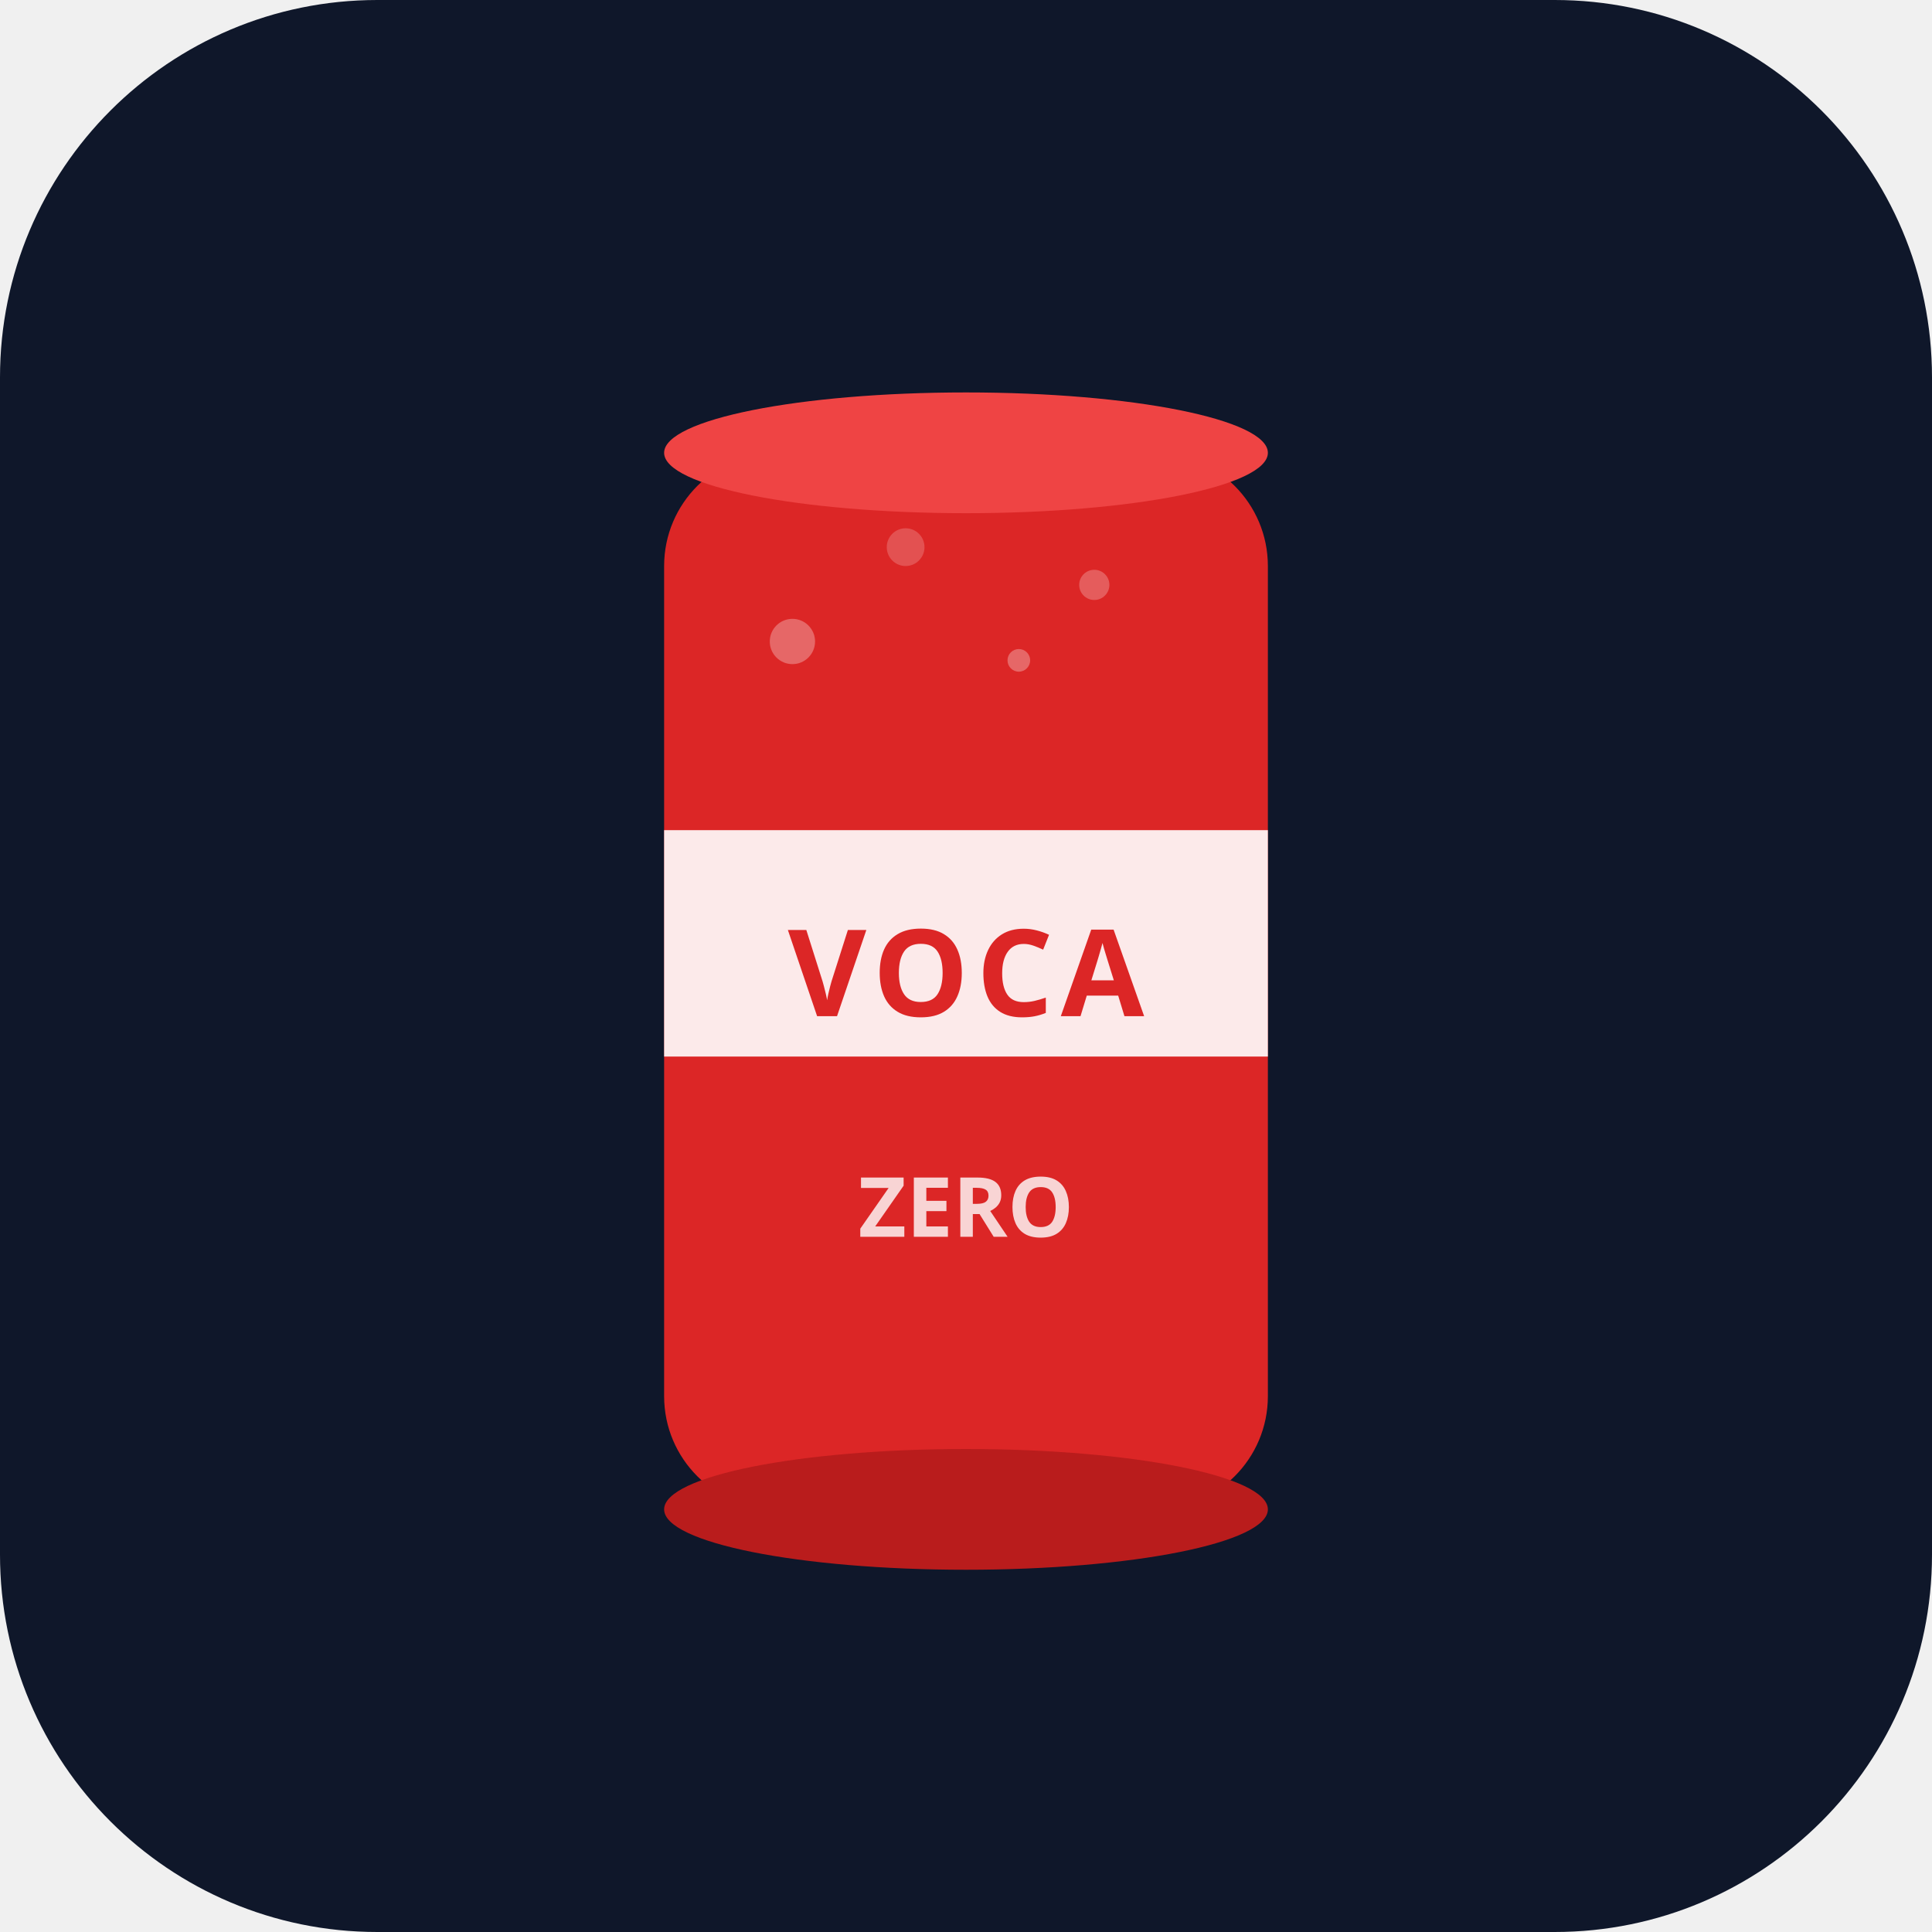
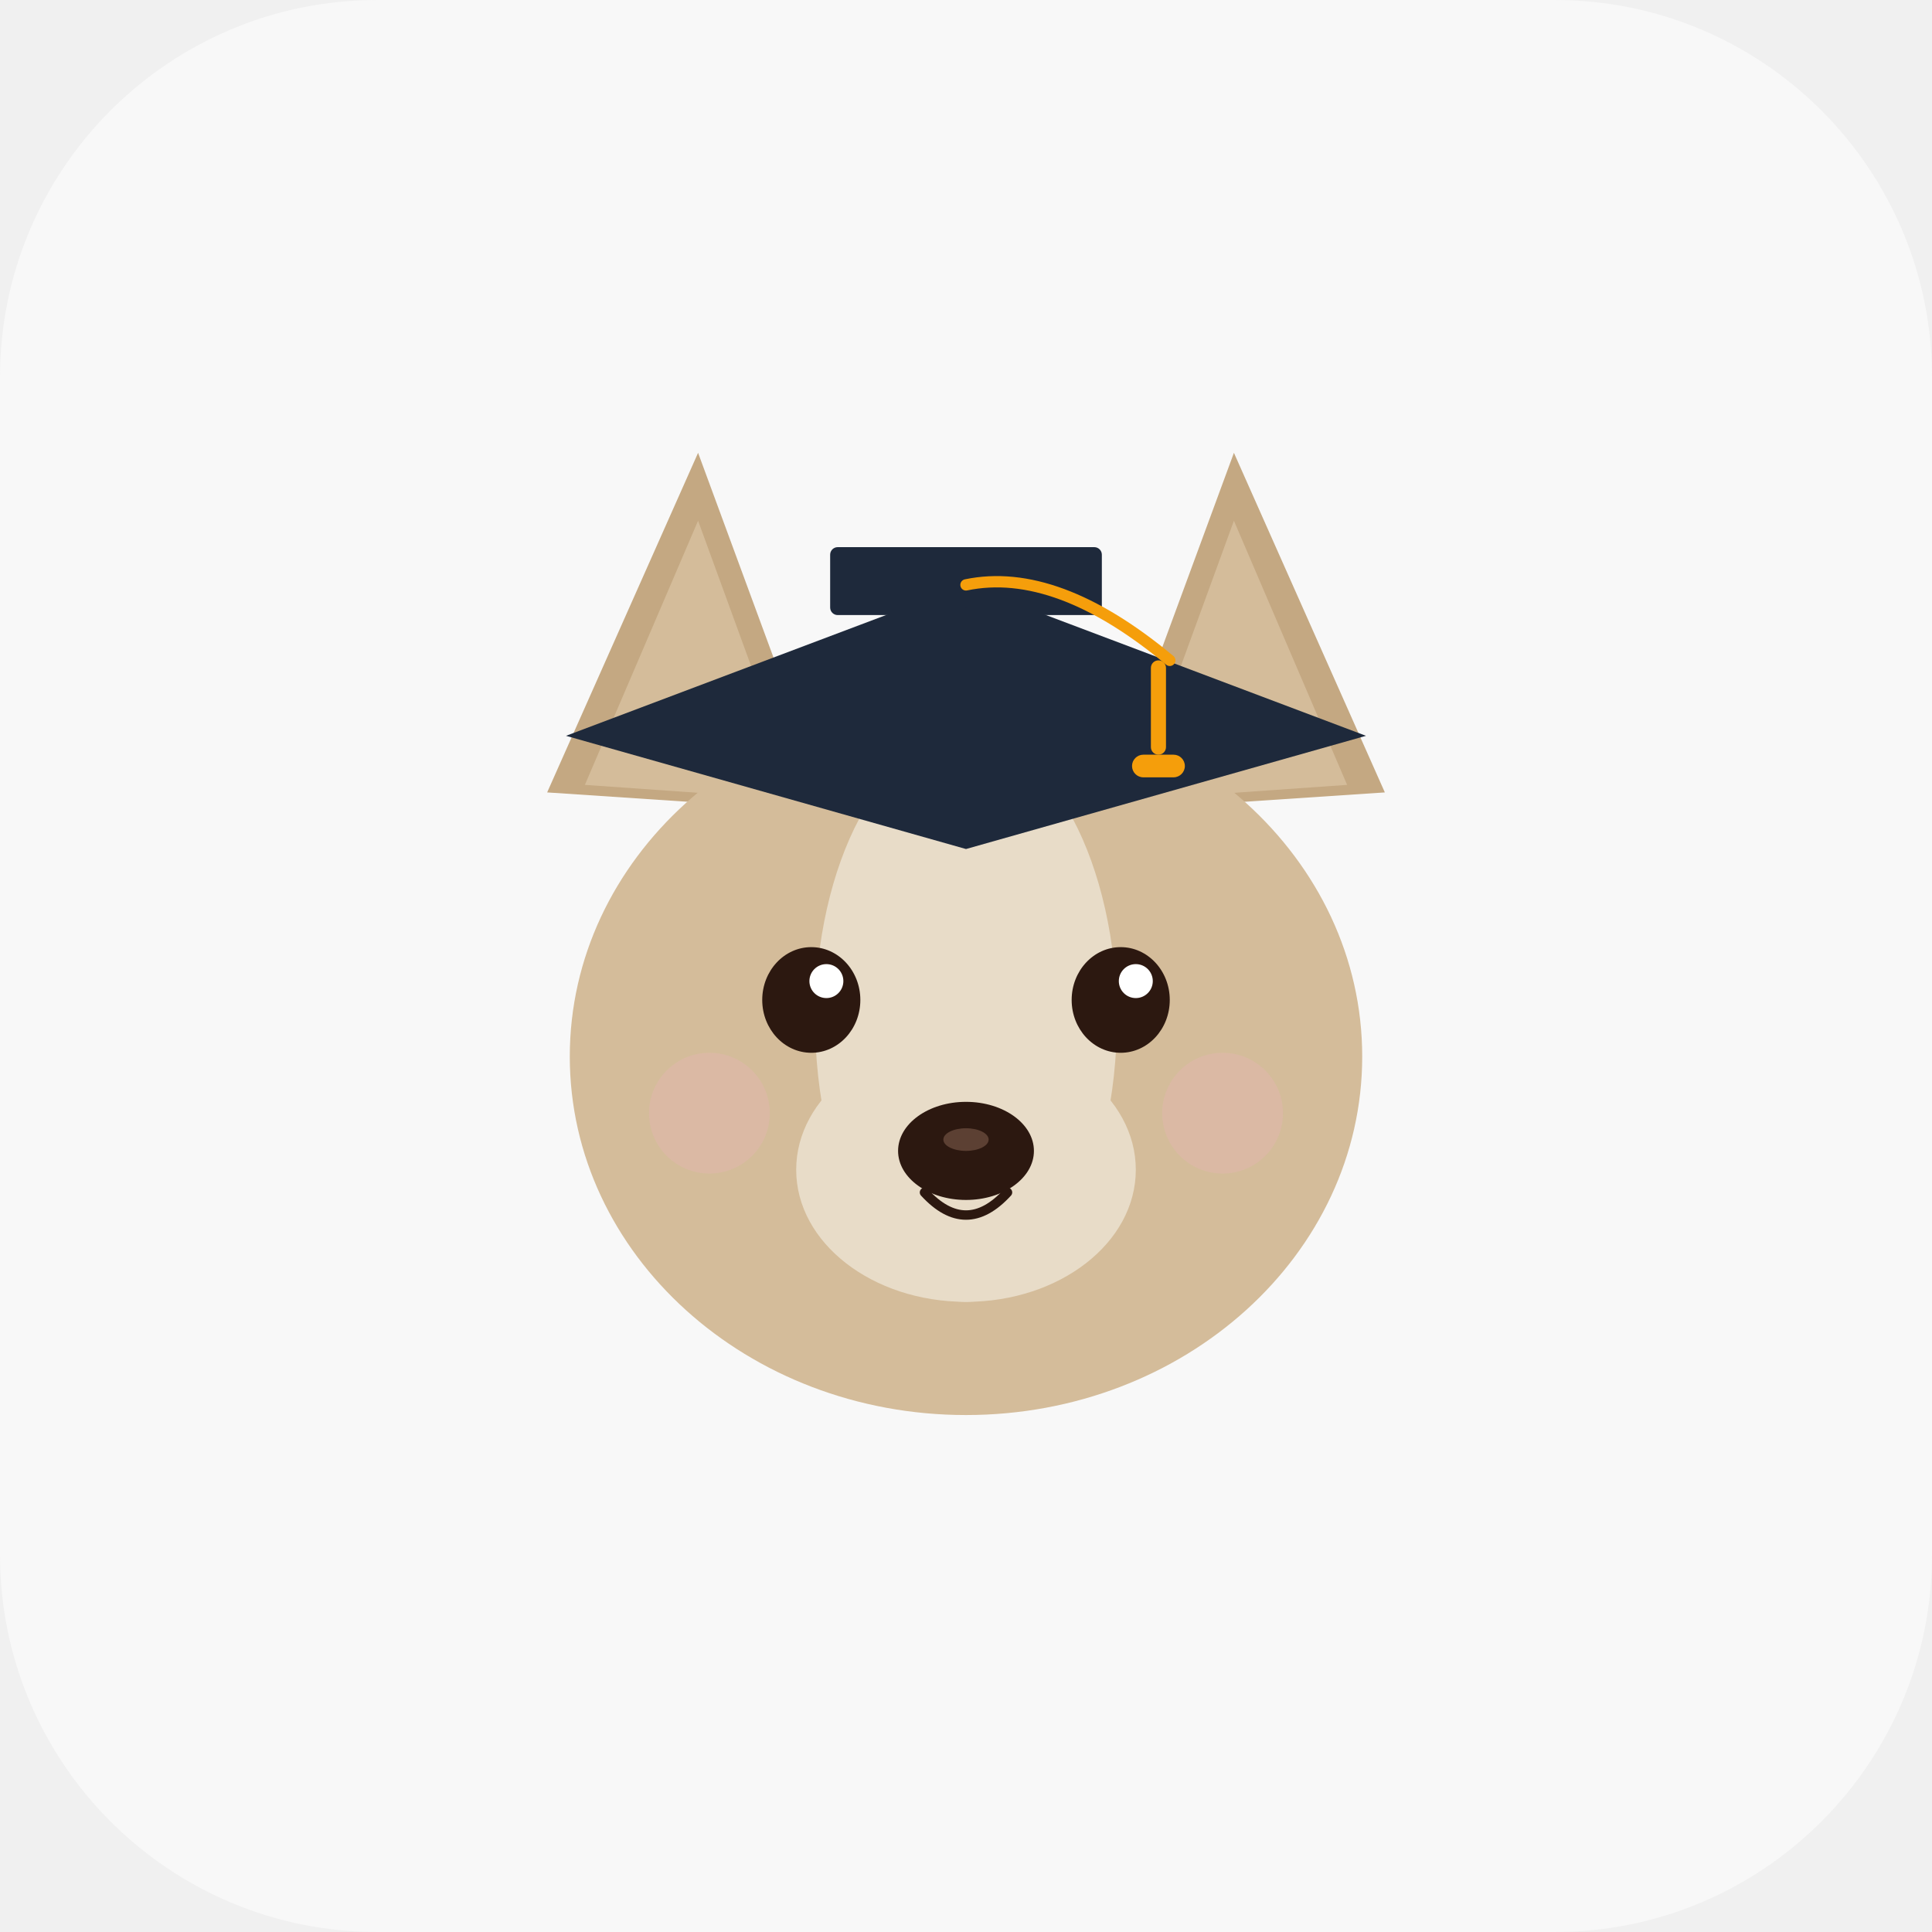
<svg xmlns="http://www.w3.org/2000/svg" width="512" height="512" viewBox="0 0 512 512">
-   <rect width="512" height="512" rx="100" fill="#0f172a" />
-   <rect x="176" y="120" width="160" height="280" rx="30" fill="#dc2626" />
-   <ellipse cx="256" cy="120" rx="80" ry="16" fill="#ef4444" />
-   <ellipse cx="256" cy="400" rx="80" ry="16" fill="#b91c1c" />
-   <rect x="176" y="220" width="160" height="60" fill="white" opacity="0.9" />
-   <text x="256" y="258" dominant-baseline="middle" text-anchor="middle" font-family="system-ui, sans-serif" font-size="32" font-weight="900" fill="#dc2626" letter-spacing="2">
-     VOCA
-   </text>
-   <text x="256" y="320" dominant-baseline="middle" text-anchor="middle" font-family="system-ui, sans-serif" font-size="22" font-weight="bold" fill="white" opacity="0.8">
-     ZERO
-   </text>
-   <circle cx="210" cy="170" r="6" fill="white" opacity="0.3" />
-   <circle cx="290" cy="155" r="4" fill="white" opacity="0.25" />
-   <circle cx="240" cy="145" r="5" fill="white" opacity="0.2" />
-   <circle cx="270" cy="175" r="3" fill="white" opacity="0.3" />
+   <rect width="512" height="512" rx="100" fill="#f8f8f8" />
+   <polygon points="145,210 185,120 220,215" fill="#c4a882" />
+   <polygon points="155,208 185,138 212,212" fill="#d4bc9a" />
+   <polygon points="367,210 327,120 292,215" fill="#c4a882" />
+   <polygon points="357,208 327,138 300,212" fill="#d4bc9a" />
+   <ellipse cx="256" cy="280" rx="105" ry="95" fill="#d4bc9a" />
+   <ellipse cx="256" cy="270" rx="40" ry="75" fill="#e8dcc8" />
+   <ellipse cx="256" cy="310" rx="45" ry="35" fill="#e8dcc8" />
+   <ellipse cx="215" cy="265" rx="13" ry="14" fill="#2c1810" />
+   <ellipse cx="297" cy="265" rx="13" ry="14" fill="#2c1810" />
+   <circle cx="219" cy="260" r="4.5" fill="white" />
+   <circle cx="301" cy="260" r="4.5" fill="white" />
+   <ellipse cx="256" cy="305" rx="18" ry="13" fill="#2c1810" />
+   <ellipse cx="256" cy="302" rx="6" ry="3" fill="#5c4033" />
+   <path d="M245,316 Q256,328 267,316" fill="none" stroke="#2c1810" stroke-width="2.5" stroke-linecap="round" />
+   <circle cx="188" cy="295" r="16" fill="#e8b4b8" opacity="0.35" />
+   <circle cx="324" cy="295" r="16" fill="#e8b4b8" opacity="0.35" />
+   <path d="M150,195 L256,155 L362,195 L256,225 Z" fill="#1e293b" />
+   <rect x="220" y="145" width="72" height="18" rx="2" fill="#1e293b" />
+   <circle cx="256" cy="155" r="6" fill="#1e293b" />
+   <path d="M256,155 Q280,150 310,175" fill="none" stroke="#f59e0b" stroke-width="3" stroke-linecap="round" />
+   <rect x="305" y="175" width="4" height="25" rx="2" fill="#f59e0b" />
+   <rect x="300" y="200" width="14" height="6" rx="3" fill="#f59e0b" />
</svg>
